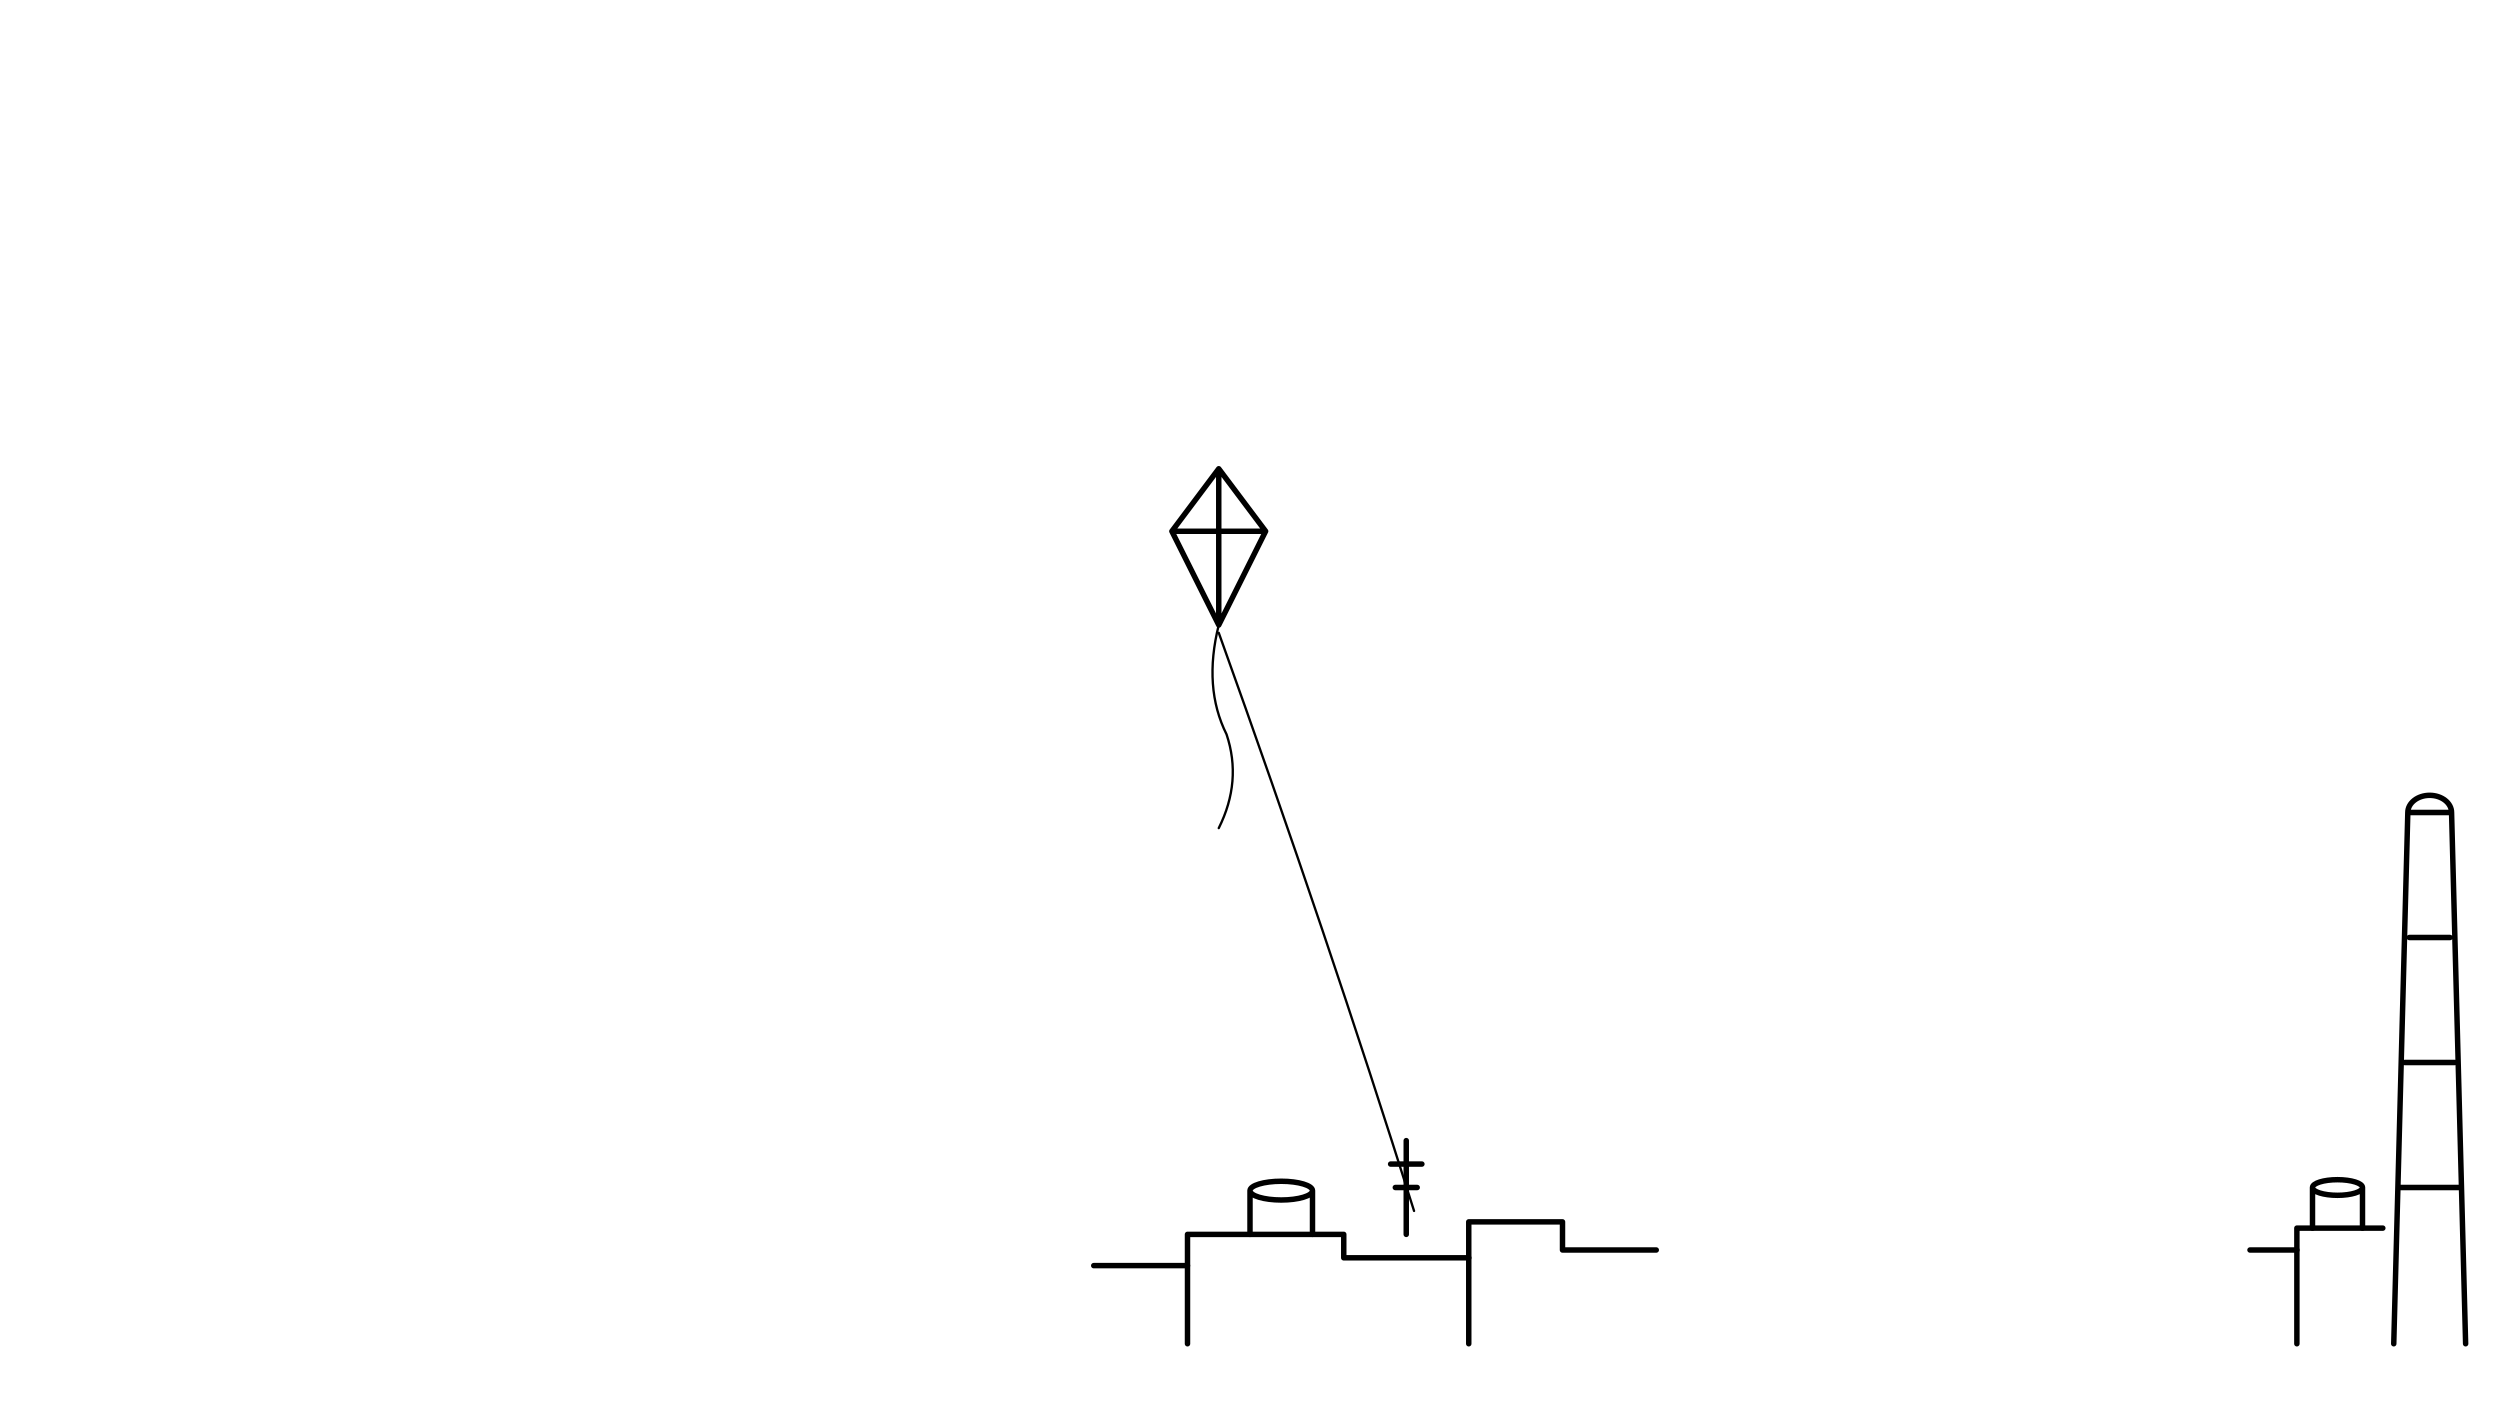
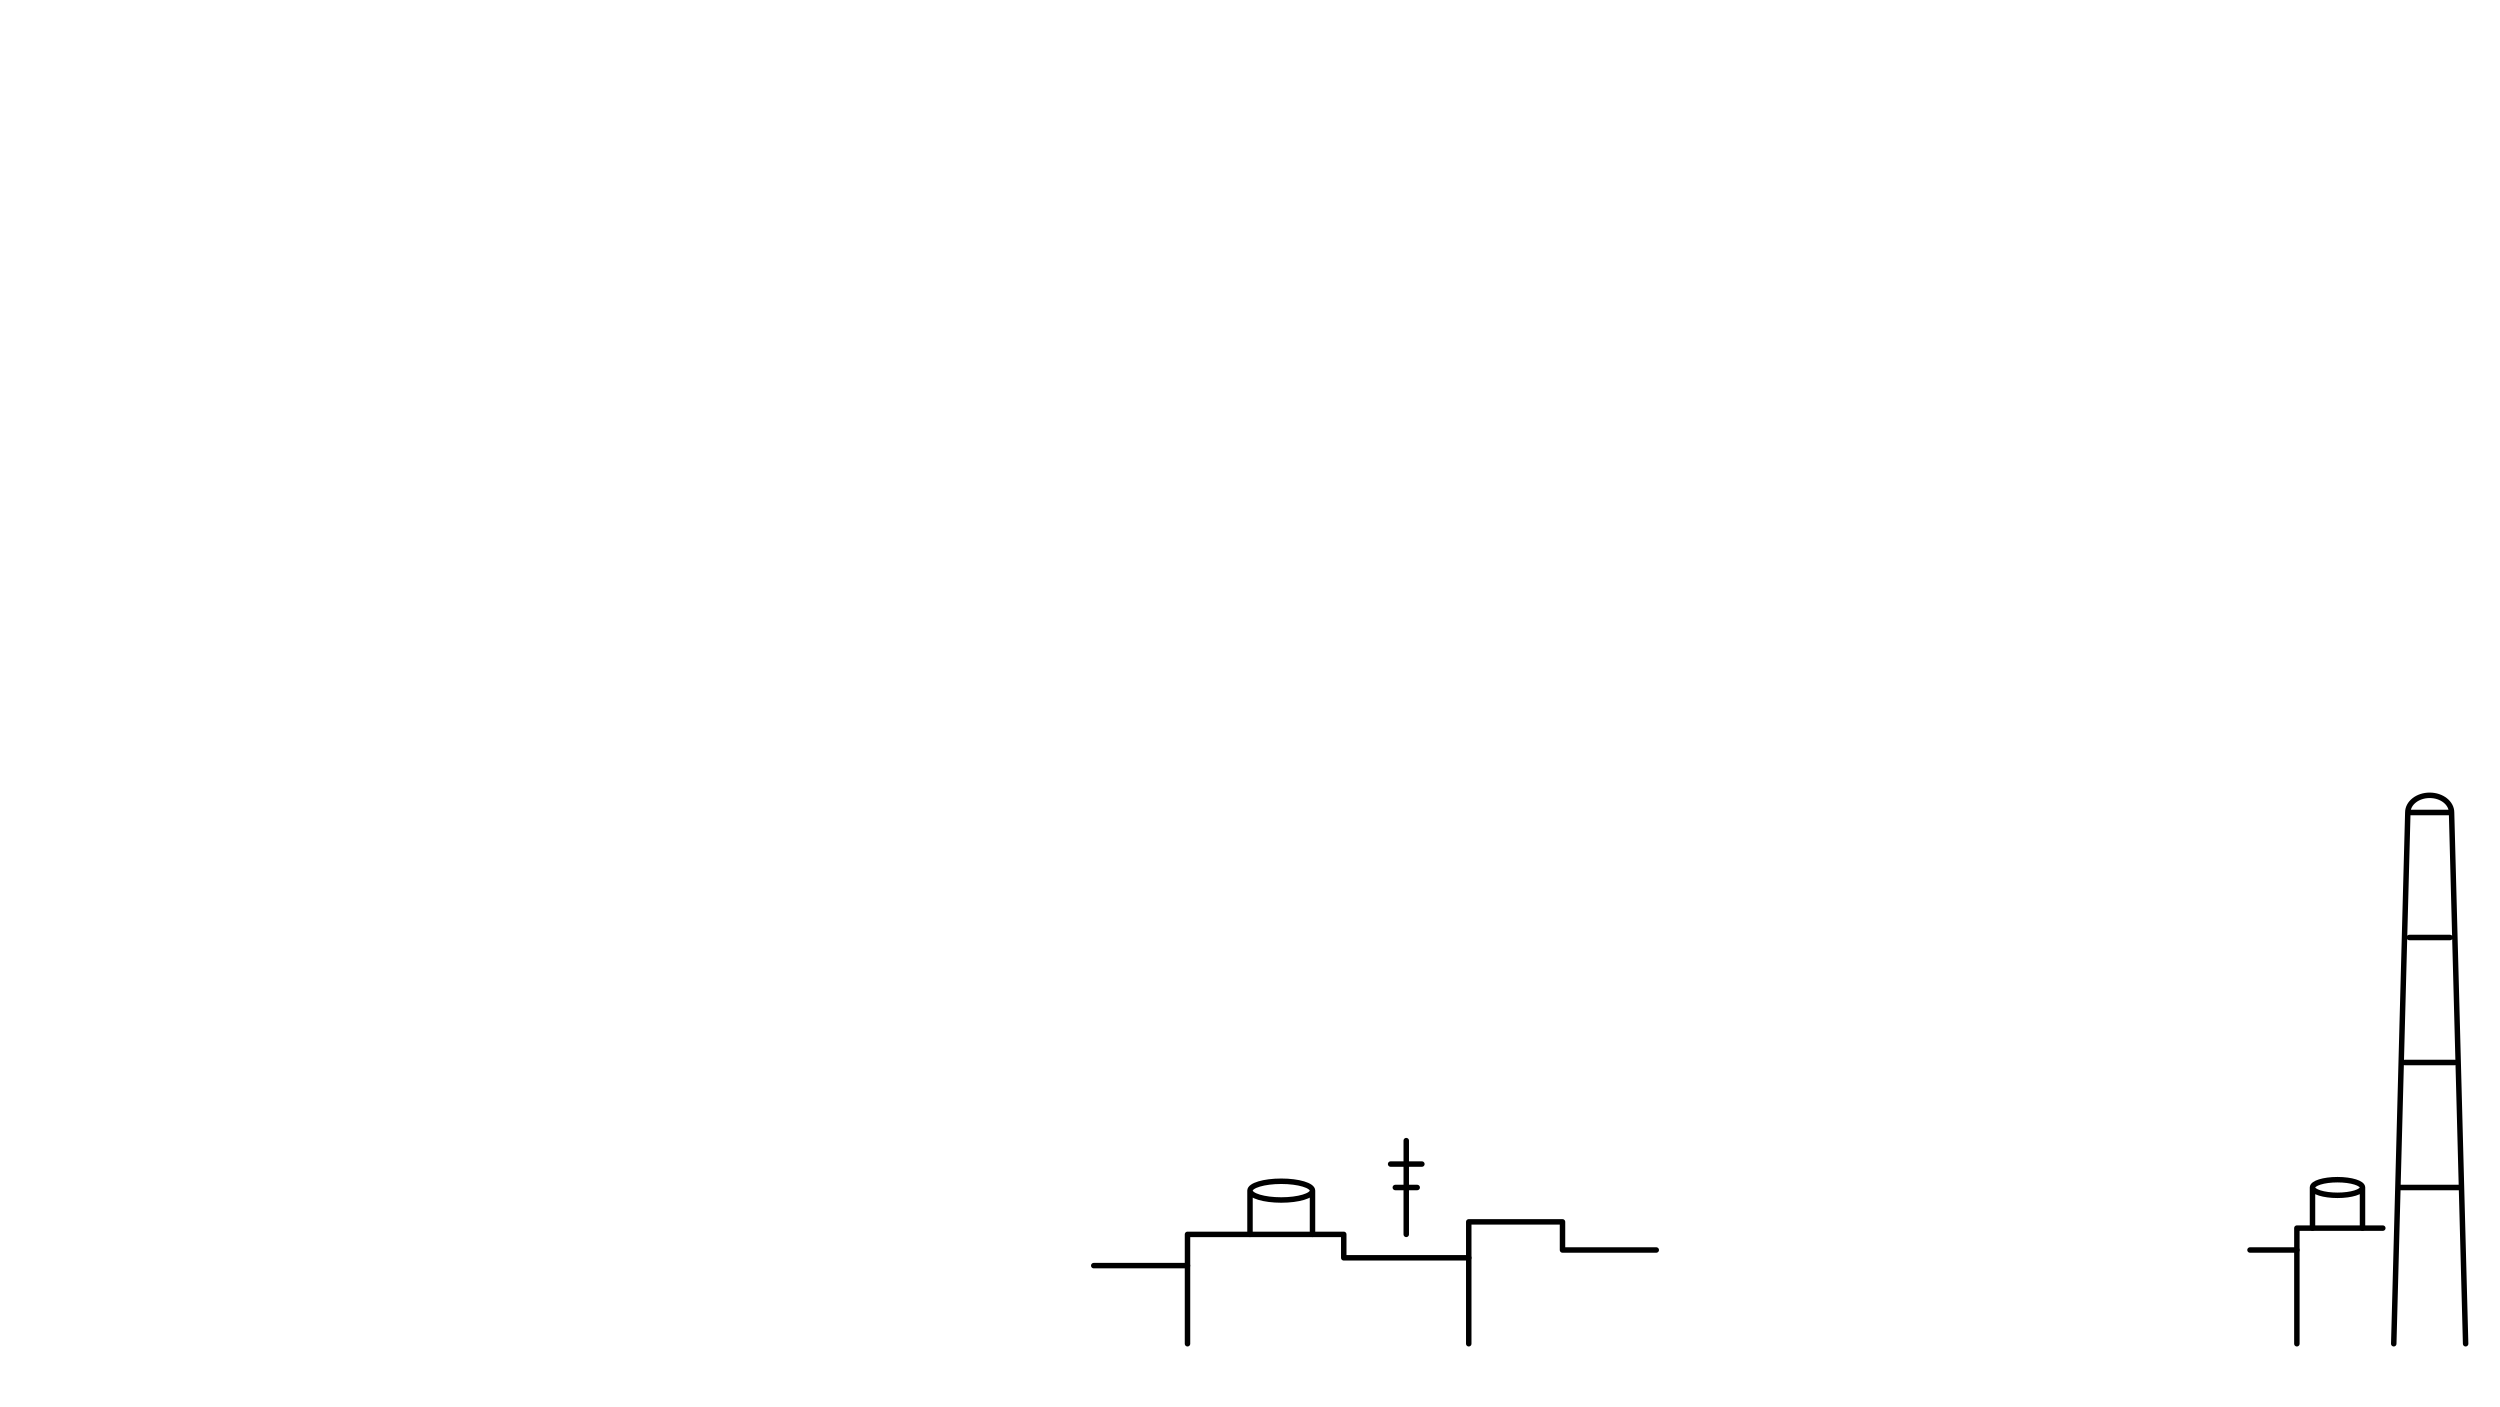
<svg xmlns="http://www.w3.org/2000/svg" viewBox="0 0 1600 900" fill="none" stroke="currentColor" stroke-width="3.5" stroke-linecap="round" stroke-linejoin="round">
  <path pathLength="1" d="M 700 810 L 760 810 L 760 790 L 860 790 L 860 805 L 940 805 L 940 782 L 1000 782 L 1000 800 L 1060 800" />
  <path pathLength="1" d="M 1440 800 L 1470 800 L 1470 786 L 1525 786" />
  <path pathLength="1" d="M 760 810 L 760 860 M 940 805 L 940 860 M 1470 800 L 1470 860" />
  <path pathLength="1" d="M 800 790 L 800 762 A 20 6 0 1 1 840 762 L 840 790 M 800 762 A 20 6 0 1 0 840 762" />
  <path pathLength="1" d="M 1480 786 L 1480 760 A 16 5 0 1 1 1512 760 L 1512 786 M 1480 760 A 16 5 0 1 0 1512 760" />
  <path pathLength="1" d="M 900 790 L 900 730 M 890 745 L 910 745 M 893 760 L 907 760" />
  <path pathLength="1" d="M 1532 860 L 1541 520 L 1569 520 L 1578 860 M 1536 760 L 1574 760 M 1539 680 L 1571 680 M 1542 600 L 1568 600 M 1541 520 A 14 11 0 0 1 1569 520" />
-   <path pathLength="1" d="M 780 300 L 810 340 L 780 400 L 750 340 Z M 780 300 L 780 400 M 750 340 L 810 340" />
-   <path pathLength="1" stroke-width="1.5" d="M 780 400 Q 770 440 785 470 Q 795 500 780 530" />
-   <path pathLength="1" stroke-width="1.5" d="M 780 405 Q 850 600 905 775" />
</svg>
